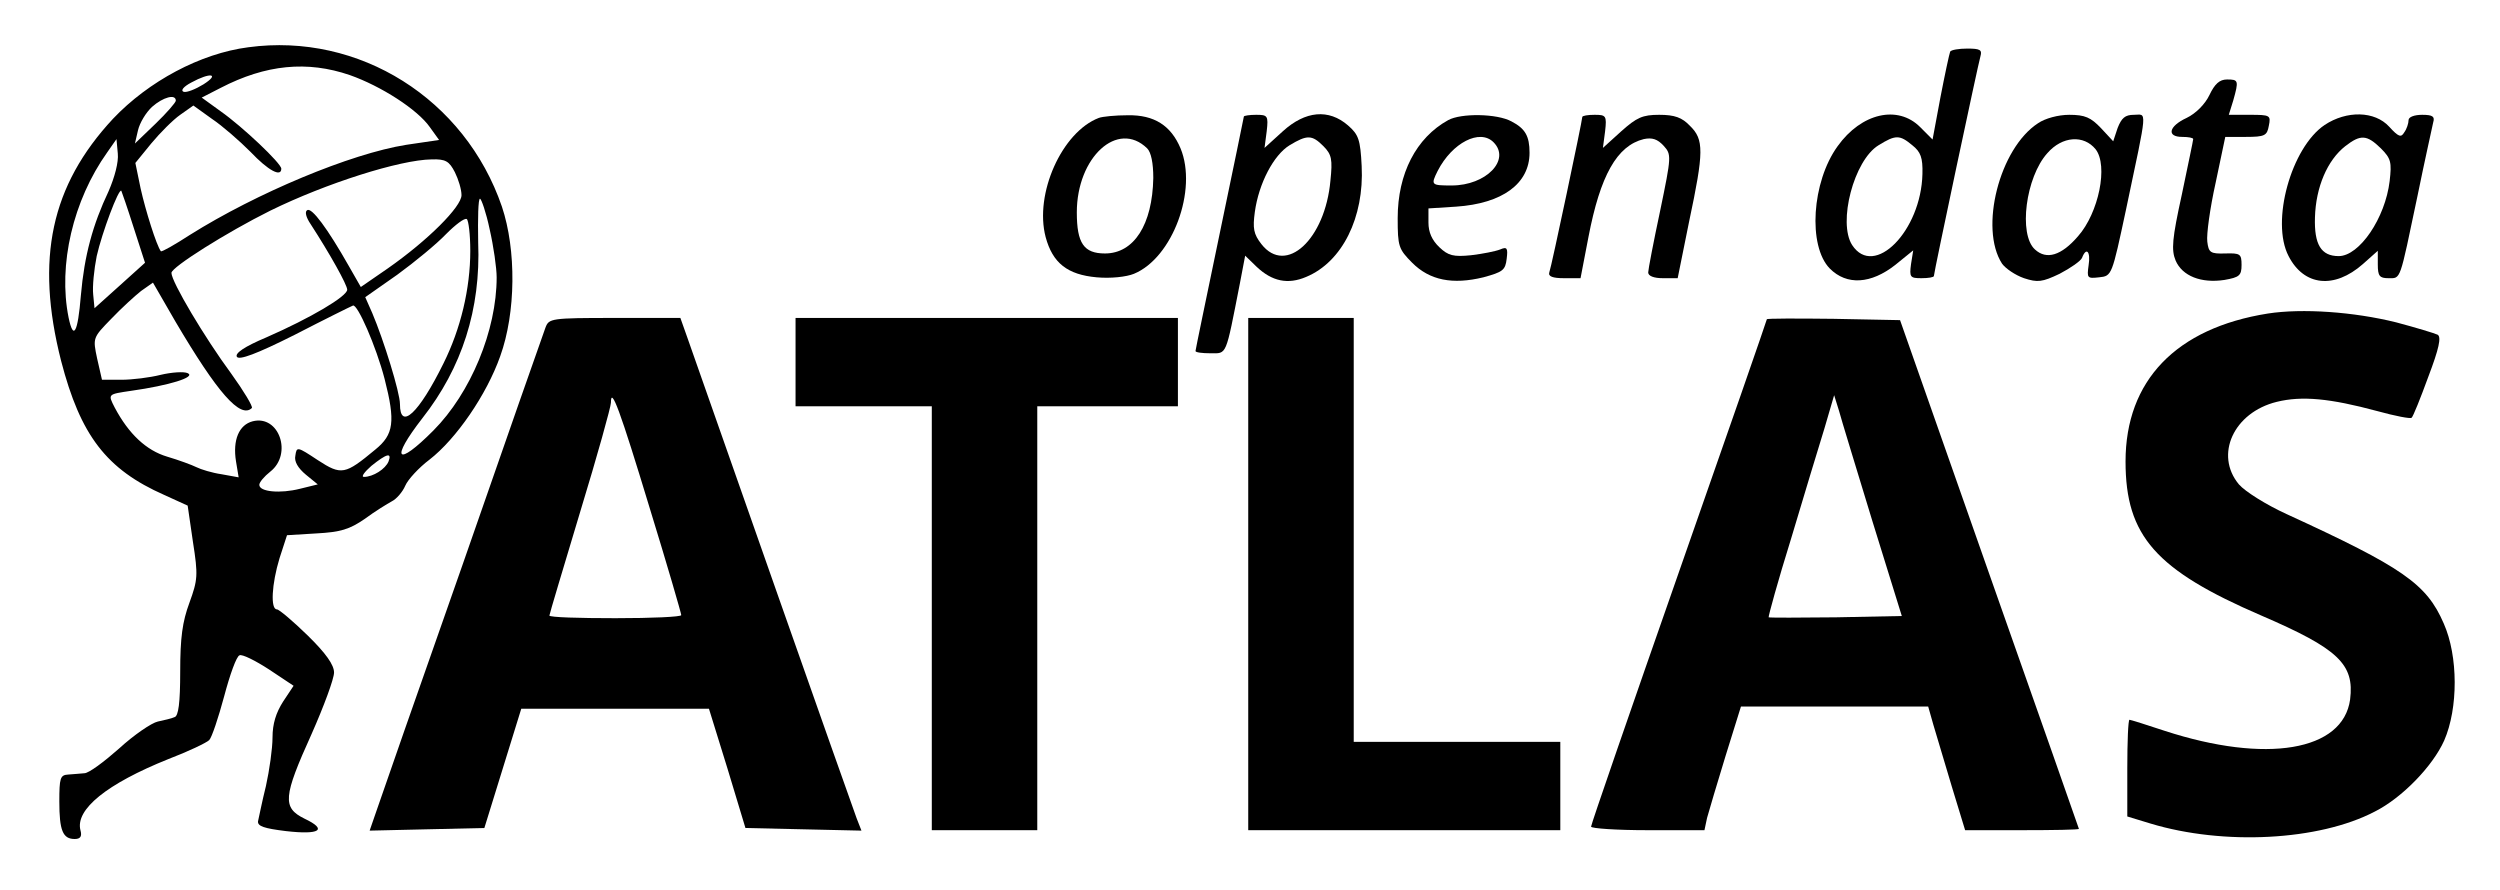
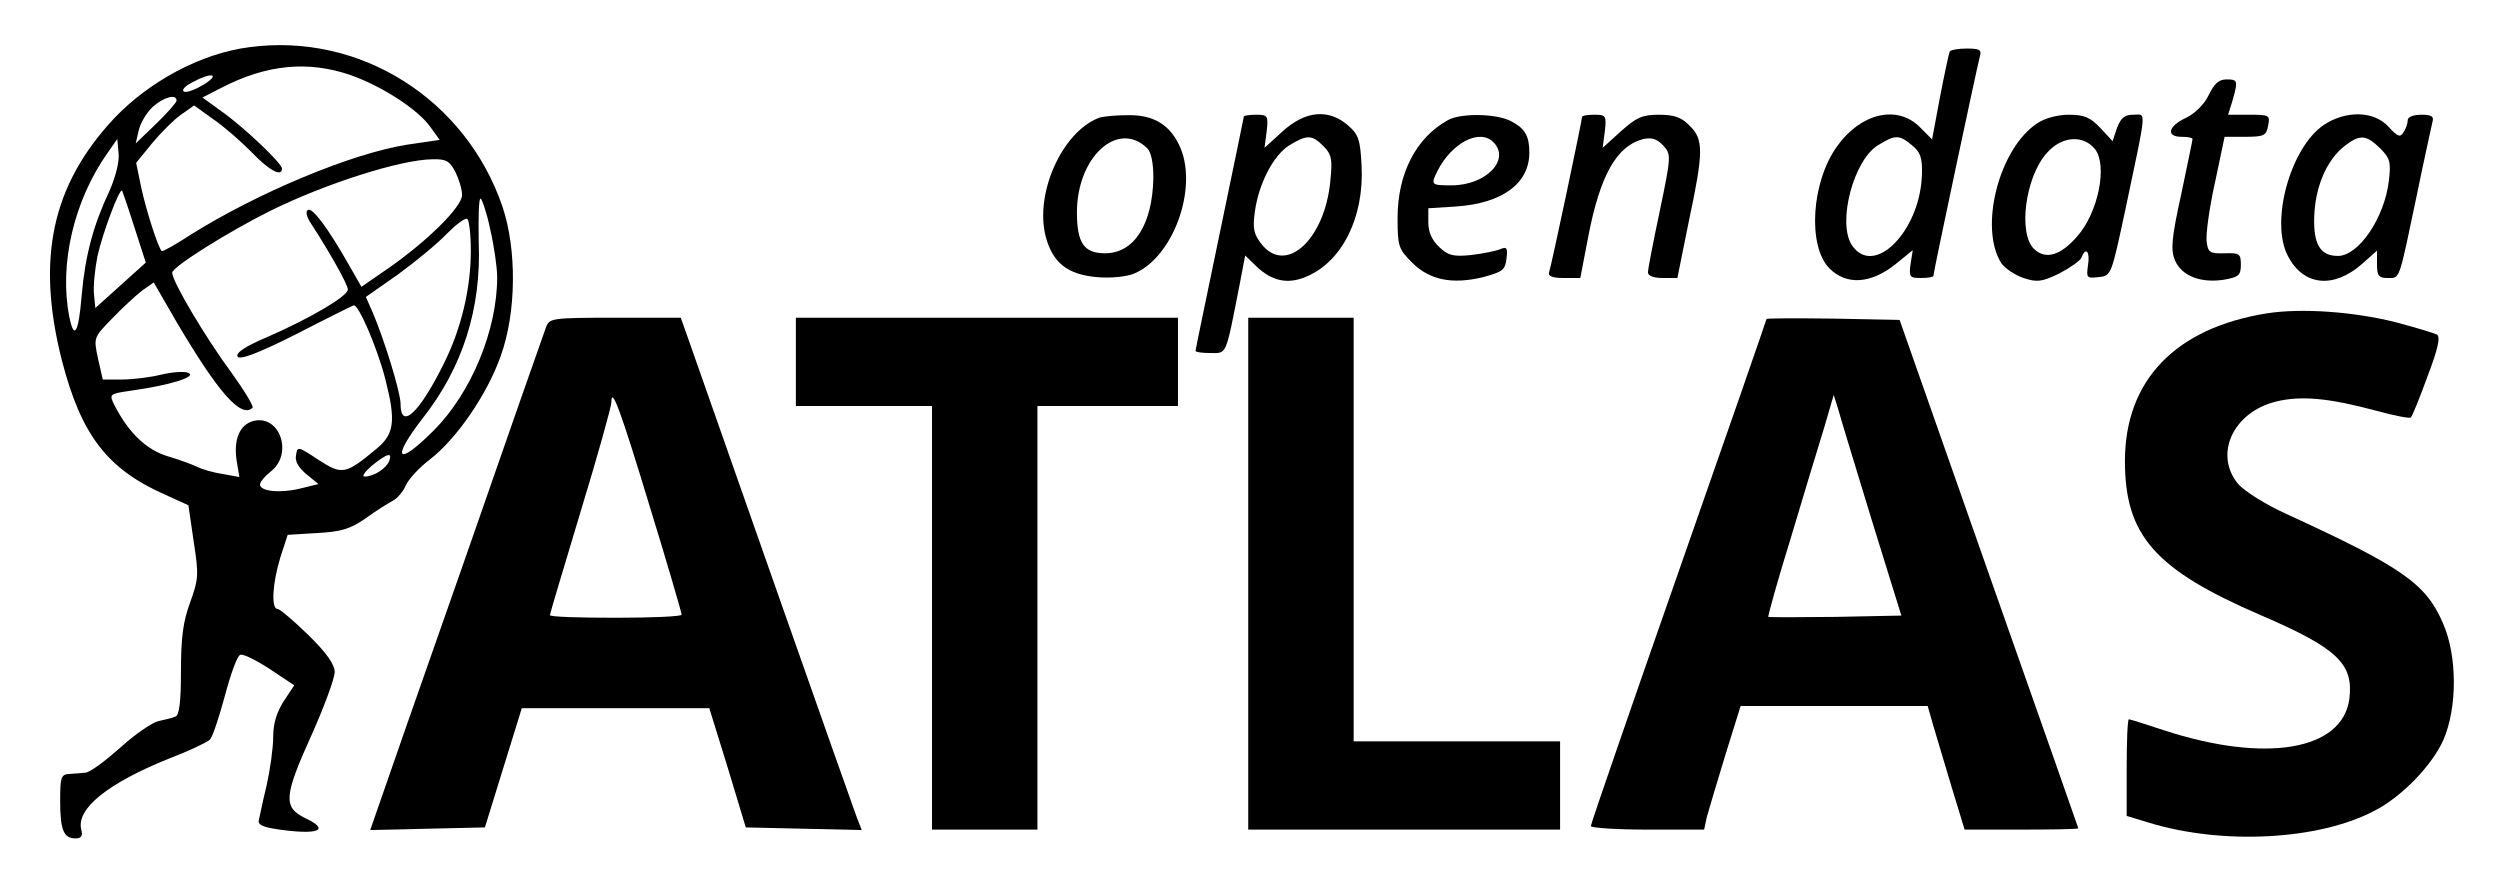
- <svg xmlns="http://www.w3.org/2000/svg" width="267pt" height="95pt" viewBox="0 0 267 95" version="1.1">
+ <svg xmlns="http://www.w3.org/2000/svg" width="180pt" height="64pt" viewBox="0 0 267 95" version="1.1">
  <g id="surface1">
    <path style=" stroke:none;fill-rule:nonzero;fill:rgb(0%,0%,0%);fill-opacity:1;" d="M 26.523 5.047 C 21.402 5.707 15.867 8.68 12.066 12.688 C 5.445 19.809 3.754 27.637 6.523 38.531 C 8.59 46.5 11.359 50.133 17.555 52.867 L 20.043 54 L 20.605 57.867 C 21.168 61.449 21.121 61.922 20.23 64.375 C 19.48 66.402 19.246 68.102 19.246 71.73 C 19.246 75.078 19.059 76.492 18.637 76.59 C 18.355 76.73 17.508 76.918 16.852 77.062 C 16.195 77.203 14.316 78.477 12.723 79.938 C 11.125 81.352 9.484 82.582 9.012 82.582 C 8.59 82.629 7.793 82.676 7.273 82.723 C 6.43 82.77 6.336 83.098 6.336 85.598 C 6.336 88.711 6.711 89.605 7.98 89.605 C 8.59 89.605 8.777 89.324 8.59 88.664 C 8.027 86.445 11.406 83.711 17.98 81.07 C 20.09 80.266 22.062 79.324 22.344 79.043 C 22.625 78.758 23.328 76.637 23.938 74.375 C 24.551 72.062 25.254 70.082 25.582 69.988 C 25.863 69.844 27.273 70.551 28.73 71.496 L 31.355 73.242 L 30.23 74.938 C 29.48 76.117 29.105 77.297 29.105 78.758 C 29.105 79.938 28.777 82.25 28.402 83.945 C 27.977 85.645 27.648 87.344 27.555 87.723 C 27.508 88.238 28.215 88.477 30.512 88.758 C 34.172 89.184 35.02 88.617 32.531 87.438 C 30.137 86.258 30.23 85.125 33.281 78.383 C 34.598 75.41 35.676 72.488 35.676 71.824 C 35.676 71.023 34.832 69.797 32.859 67.867 C 31.309 66.355 29.809 65.082 29.574 65.082 C 28.871 65.082 29.012 62.395 29.855 59.613 L 30.652 57.16 L 33.797 56.969 C 36.379 56.828 37.316 56.543 38.961 55.414 C 40.039 54.613 41.355 53.812 41.871 53.527 C 42.34 53.293 43 52.539 43.281 51.875 C 43.562 51.215 44.734 49.945 45.863 49.094 C 48.723 46.879 51.965 42.16 53.418 38.059 C 55.105 33.391 55.152 26.691 53.605 22.07 C 49.664 10.562 38.348 3.445 26.523 5.047 Z M 37.363 8.02 C 40.699 9.195 44.594 11.695 45.91 13.582 L 46.895 14.949 L 43.375 15.469 C 37.457 16.41 27.414 20.609 20.277 25.09 C 18.684 26.125 17.273 26.93 17.18 26.832 C 16.711 26.219 15.535 22.449 15.02 20.137 L 14.457 17.402 L 16.148 15.328 C 17.086 14.195 18.496 12.781 19.246 12.262 L 20.652 11.27 L 22.625 12.688 C 23.75 13.441 25.582 15.043 26.758 16.223 C 28.637 18.207 30.043 18.961 30.043 18.016 C 30.043 17.449 25.91 13.535 23.562 11.883 L 21.543 10.422 L 23.562 9.387 C 28.402 6.883 32.812 6.461 37.363 8.02 Z M 21.73 9.008 C 20.887 9.527 19.949 9.902 19.621 9.809 C 19.246 9.668 19.621 9.242 20.418 8.82 C 22.484 7.688 23.516 7.875 21.73 9.008 Z M 18.777 10.754 C 18.777 10.941 17.793 12.074 16.617 13.207 L 14.41 15.328 L 14.738 13.914 C 14.926 13.113 15.582 12.023 16.242 11.41 C 17.414 10.375 18.777 10 18.777 10.754 Z M 11.598 20.422 C 9.906 24.004 9.012 27.258 8.637 31.551 C 8.309 35.559 7.84 36.406 7.324 33.91 C 6.195 28.297 7.793 21.41 11.453 16.27 L 12.441 14.855 L 12.582 16.41 C 12.676 17.309 12.254 18.914 11.598 20.422 Z M 48.582 18.395 C 48.957 19.148 49.289 20.23 49.289 20.844 C 49.289 22.07 45.723 25.656 41.402 28.676 L 38.535 30.652 L 37.27 28.438 C 34.973 24.383 33.281 22.117 32.812 22.449 C 32.531 22.59 32.672 23.203 33.188 23.957 C 35.207 27.07 37.082 30.418 37.082 30.938 C 37.082 31.645 33.188 33.957 28.449 36.031 C 26.102 37.02 25.066 37.73 25.301 38.109 C 25.535 38.484 27.367 37.824 31.496 35.746 C 34.691 34.098 37.457 32.73 37.691 32.637 C 38.16 32.398 40.18 37.02 41.074 40.465 C 42.246 45.039 42.059 46.406 40.086 48.012 C 36.848 50.699 36.473 50.793 33.938 49.141 C 31.73 47.68 31.684 47.68 31.543 48.672 C 31.402 49.285 31.824 49.992 32.672 50.699 L 33.938 51.734 L 32.012 52.207 C 29.949 52.727 27.695 52.539 27.695 51.781 C 27.695 51.5 28.215 50.887 28.871 50.367 C 31.262 48.484 29.809 44.285 26.992 44.992 C 25.535 45.367 24.832 46.973 25.207 49.285 L 25.488 50.98 L 23.656 50.648 C 22.672 50.508 21.449 50.133 20.98 49.895 C 20.512 49.66 19.105 49.141 17.84 48.766 C 15.629 48.105 13.754 46.359 12.254 43.531 C 11.504 42.066 11.504 42.113 14.035 41.734 C 18.027 41.172 20.98 40.273 20.043 39.852 C 19.621 39.664 18.309 39.758 17.133 40.039 C 16.008 40.324 14.129 40.559 12.957 40.559 L 10.891 40.559 L 10.375 38.297 C 9.906 36.078 9.906 36.078 11.879 34.051 C 12.957 32.918 14.41 31.598 15.066 31.078 L 16.336 30.184 L 18.73 34.332 C 23.234 41.973 25.676 44.754 26.898 43.578 C 27.039 43.438 26.051 41.785 24.691 39.898 C 21.871 36.078 18.309 30.09 18.309 29.145 C 18.309 28.535 24.223 24.809 28.871 22.496 C 34.832 19.57 42.715 17.07 46.098 17.023 C 47.598 16.977 47.973 17.215 48.582 18.395 Z M 14.27 24.289 L 15.488 28.062 L 12.77 30.512 L 10.094 32.918 L 9.953 31.457 C 9.859 30.605 10.047 28.77 10.328 27.352 C 10.891 24.855 12.676 20.09 12.957 20.375 C 13.004 20.469 13.613 22.211 14.27 24.289 Z M 52.293 24.477 C 52.715 26.316 53.043 28.629 53.043 29.617 C 53.043 35.277 50.273 41.973 46.285 45.98 C 42.34 49.945 41.637 49.141 45.113 44.66 C 49.336 39.285 51.355 33.016 51.07 25.891 C 51.023 23.297 51.07 21.223 51.262 21.223 C 51.402 21.223 51.918 22.684 52.293 24.477 Z M 50.227 26.785 C 50.227 30.844 49.195 35.133 47.363 38.812 C 44.734 44.145 42.715 46.027 42.715 43.152 C 42.715 41.926 40.98 36.312 39.758 33.438 L 39.008 31.738 L 42.434 29.336 C 44.312 27.969 46.66 26.031 47.645 24.996 C 48.629 24.004 49.617 23.25 49.852 23.395 C 50.039 23.535 50.227 25.043 50.227 26.785 Z M 41.496 49.285 C 41.168 50.086 39.852 50.934 38.867 50.934 C 38.535 50.934 38.914 50.414 39.664 49.754 C 41.309 48.434 41.871 48.293 41.496 49.285 Z M 41.496 49.285 " />
    <path style=" stroke:none;fill-rule:nonzero;fill:rgb(0%,0%,0%);fill-opacity:1;" d="M 208.277 5.516 C 208.184 5.754 207.715 7.926 207.242 10.375 L 206.398 14.902 L 205.082 13.582 C 202.691 11.176 198.793 12.074 196.262 15.609 C 193.492 19.43 193.07 26.27 195.418 28.676 C 197.246 30.512 199.828 30.324 202.41 28.297 L 204.332 26.738 L 204.098 28.203 C 203.91 29.617 204.004 29.711 205.223 29.711 C 205.93 29.711 206.539 29.617 206.539 29.477 C 206.539 29.098 211.234 6.98 211.516 5.988 C 211.703 5.328 211.469 5.188 210.109 5.188 C 209.215 5.188 208.371 5.328 208.277 5.516 Z M 204.238 15.516 C 205.129 16.223 205.363 16.836 205.316 18.582 C 205.176 24.664 200.156 29.758 197.809 26.172 C 196.262 23.77 197.996 17.117 200.625 15.516 C 202.457 14.383 202.879 14.383 204.238 15.516 Z M 204.238 15.516 " />
    <path style=" stroke:none;fill-rule:nonzero;fill:rgb(0%,0%,0%);fill-opacity:1;" d="M 235.973 10.141 C 235.504 11.129 234.516 12.121 233.531 12.594 C 231.605 13.488 231.371 14.621 233.062 14.621 C 233.719 14.621 234.234 14.715 234.234 14.855 C 234.234 14.996 233.672 17.641 233.016 20.797 C 231.98 25.512 231.887 26.691 232.355 27.824 C 233.062 29.477 235.082 30.277 237.566 29.898 C 239.164 29.617 239.398 29.43 239.398 28.297 C 239.398 27.117 239.258 27.023 237.66 27.07 C 236.066 27.117 235.879 26.977 235.738 25.797 C 235.645 25.043 236.02 22.258 236.629 19.523 L 237.66 14.621 L 239.867 14.621 C 241.887 14.621 242.121 14.48 242.309 13.441 C 242.543 12.309 242.449 12.262 240.289 12.262 L 238.035 12.262 L 238.504 10.754 C 239.117 8.586 239.07 8.488 237.848 8.488 C 237.051 8.488 236.535 8.961 235.973 10.141 Z M 235.973 10.141 " />
    <path style=" stroke:none;fill-rule:nonzero;fill:rgb(0%,0%,0%);fill-opacity:1;" d="M 117.352 12.594 C 113.41 14.102 110.453 20.703 111.676 25.324 C 112.426 28.109 114.02 29.336 117.117 29.617 C 118.621 29.758 120.309 29.57 121.105 29.242 C 125.238 27.543 127.914 20.277 126.082 15.844 C 125.051 13.395 123.266 12.262 120.449 12.309 C 119.137 12.309 117.727 12.449 117.352 12.594 Z M 122.516 15.844 C 122.938 16.27 123.172 17.402 123.172 19.008 C 123.078 24.004 121.105 27.07 118.012 27.07 C 115.754 27.07 115.004 25.984 115.004 22.684 C 115.004 16.789 119.371 12.781 122.516 15.844 Z M 122.516 15.844 " />
    <path style=" stroke:none;fill-rule:nonzero;fill:rgb(0%,0%,0%);fill-opacity:1;" d="M 132.844 12.449 C 132.844 12.547 131.668 18.16 130.262 24.949 C 128.855 31.738 127.68 37.352 127.68 37.492 C 127.68 37.637 128.387 37.73 129.277 37.73 C 131.059 37.73 130.871 38.156 132.418 30.277 L 132.984 27.305 L 134.203 28.488 C 135.848 30.043 137.535 30.418 139.508 29.57 C 143.359 27.969 145.707 23.203 145.426 17.734 C 145.285 14.902 145.098 14.383 143.969 13.395 C 141.902 11.602 139.414 11.836 137.02 14.008 L 135.051 15.797 L 135.285 14.008 C 135.473 12.355 135.379 12.262 134.156 12.262 C 133.453 12.262 132.844 12.355 132.844 12.449 Z M 141.34 15.609 C 142.23 16.504 142.324 17.023 142.09 19.289 C 141.527 25.562 137.348 29.43 134.723 26.078 C 133.875 24.996 133.781 24.383 134.016 22.637 C 134.438 19.57 136.035 16.551 137.723 15.516 C 139.602 14.383 140.117 14.383 141.34 15.609 Z M 141.34 15.609 " />
    <path style=" stroke:none;fill-rule:nonzero;fill:rgb(0%,0%,0%);fill-opacity:1;" d="M 154.668 12.828 C 151.246 14.715 149.273 18.535 149.273 23.297 C 149.273 26.316 149.367 26.598 150.82 28.062 C 152.699 29.945 155.137 30.418 158.426 29.617 C 160.492 29.051 160.773 28.863 160.914 27.637 C 161.055 26.504 160.961 26.316 160.211 26.645 C 159.742 26.832 158.332 27.117 157.109 27.258 C 155.23 27.449 154.668 27.305 153.73 26.41 C 152.934 25.656 152.559 24.809 152.559 23.77 L 152.559 22.258 L 155.516 22.07 C 160.445 21.738 163.355 19.621 163.355 16.316 C 163.355 14.527 162.887 13.727 161.43 12.969 C 159.883 12.121 156.031 12.074 154.668 12.828 Z M 159.504 15.188 C 161.383 17.07 158.707 19.809 155.043 19.809 C 152.84 19.809 152.793 19.762 153.543 18.254 C 155.09 15.234 158.051 13.727 159.504 15.188 Z M 159.504 15.188 " />
    <path style=" stroke:none;fill-rule:nonzero;fill:rgb(0%,0%,0%);fill-opacity:1;" d="M 168.988 12.496 C 168.988 12.875 165.699 28.488 165.465 29.098 C 165.324 29.523 165.844 29.711 167.016 29.711 L 168.801 29.711 L 169.645 25.324 C 170.91 18.723 172.695 15.562 175.559 14.855 C 176.453 14.668 177.016 14.855 177.672 15.562 C 178.52 16.504 178.52 16.648 177.297 22.543 C 176.594 25.844 176.027 28.816 176.027 29.098 C 176.027 29.477 176.641 29.711 177.578 29.711 L 179.176 29.711 L 180.395 23.676 C 181.988 16.176 181.988 14.902 180.488 13.441 C 179.645 12.547 178.848 12.262 177.203 12.262 C 175.418 12.262 174.809 12.547 173.164 14.008 L 171.191 15.797 L 171.426 14.008 C 171.613 12.355 171.52 12.262 170.301 12.262 C 169.598 12.262 168.988 12.355 168.988 12.496 Z M 168.988 12.496 " />
    <path style=" stroke:none;fill-rule:nonzero;fill:rgb(0%,0%,0%);fill-opacity:1;" d="M 217.664 13.16 C 213.535 15.844 211.375 24.383 213.816 28.156 C 214.191 28.676 215.223 29.383 216.164 29.711 C 217.617 30.184 218.09 30.137 219.965 29.242 C 221.137 28.629 222.219 27.875 222.359 27.543 C 222.828 26.316 223.297 26.879 223.062 28.344 C 222.875 29.711 222.922 29.758 224.188 29.617 C 225.551 29.477 225.551 29.43 227.055 22.402 C 229.402 11.27 229.309 12.262 227.898 12.262 C 226.961 12.262 226.586 12.594 226.16 13.676 L 225.691 15.09 L 224.379 13.676 C 223.297 12.547 222.688 12.262 220.996 12.262 C 219.824 12.262 218.418 12.641 217.664 13.16 Z M 223.812 15.941 C 225.176 17.688 224.141 22.734 221.934 25.23 C 220.152 27.305 218.559 27.777 217.336 26.645 C 215.551 25.043 216.352 18.914 218.652 16.363 C 220.246 14.527 222.547 14.383 223.812 15.941 Z M 223.812 15.941 " />
    <path style=" stroke:none;fill-rule:nonzero;fill:rgb(0%,0%,0%);fill-opacity:1;" d="M 248.27 13.348 C 244.703 15.75 242.496 23.676 244.422 27.352 C 246.066 30.559 249.305 30.891 252.355 28.203 L 253.949 26.785 L 253.949 28.25 C 253.949 29.477 254.137 29.711 255.074 29.711 C 256.438 29.711 256.25 30.137 258.176 20.984 C 258.973 17.07 259.773 13.535 259.867 13.066 C 260.055 12.449 259.82 12.262 258.691 12.262 C 257.848 12.262 257.234 12.496 257.234 12.828 C 257.234 13.16 257.047 13.773 256.766 14.148 C 256.438 14.715 256.156 14.621 255.168 13.535 C 253.621 11.836 250.617 11.789 248.27 13.348 Z M 254.277 15.844 C 255.355 16.93 255.449 17.309 255.215 19.336 C 254.746 23.297 251.98 27.352 249.773 27.352 C 247.895 27.352 247.145 26.125 247.238 23.203 C 247.332 19.996 248.551 17.117 250.477 15.609 C 252.121 14.336 252.777 14.383 254.277 15.844 Z M 254.277 15.844 " />
    <path style=" stroke:none;fill-rule:nonzero;fill:rgb(0%,0%,0%);fill-opacity:1;" d="M 242.215 33.484 C 232.402 35.039 227.008 40.652 227.008 49.285 C 227.008 57.254 230.246 60.883 241.512 65.742 C 249.727 69.281 251.465 70.93 250.992 74.703 C 250.242 80.219 242.027 81.586 231.184 78.051 C 229.215 77.391 227.523 76.871 227.43 76.871 C 227.289 76.871 227.195 79.184 227.195 82.059 L 227.195 87.199 L 229.684 87.957 C 237.473 90.312 247.66 89.793 253.621 86.68 C 256.531 85.219 259.82 81.824 261.039 79.09 C 262.543 75.645 262.543 70.082 260.992 66.59 C 259.16 62.348 256.625 60.602 244.188 54.895 C 242.027 53.906 239.773 52.492 239.117 51.734 C 236.488 48.578 238.551 44.051 243.156 42.918 C 245.832 42.258 248.832 42.539 253.902 43.906 C 255.781 44.426 257.469 44.754 257.562 44.613 C 257.707 44.52 258.504 42.539 259.348 40.227 C 260.477 37.258 260.758 35.984 260.336 35.746 C 260.055 35.605 258.035 34.992 255.922 34.43 C 251.371 33.297 245.879 32.918 242.215 33.484 Z M 242.215 33.484 " />
    <path style=" stroke:none;fill-rule:nonzero;fill:rgb(0%,0%,0%);fill-opacity:1;" d="M 58.254 34.992 C 58.02 35.605 54.027 47.02 49.383 60.367 C 44.688 73.715 40.555 85.551 40.18 86.68 L 39.477 88.711 L 45.582 88.57 L 51.73 88.43 L 55.672 75.691 L 75.715 75.691 L 77.688 82.059 L 79.613 88.43 L 92.004 88.711 L 91.488 87.391 C 91.066 86.305 75.668 42.539 73.367 35.938 L 72.664 33.957 L 65.668 33.957 C 58.816 33.957 58.629 34.004 58.254 34.992 Z M 69.379 54.234 C 71.254 60.32 72.758 65.508 72.758 65.695 C 72.758 65.883 69.613 66.023 65.719 66.023 C 61.871 66.023 58.676 65.93 58.676 65.742 C 58.676 65.602 60.18 60.602 61.965 54.66 C 63.793 48.672 65.246 43.438 65.246 43.012 C 65.246 41.172 66.234 43.859 69.379 54.234 Z M 69.379 54.234 " />
    <path style=" stroke:none;fill-rule:nonzero;fill:rgb(0%,0%,0%);fill-opacity:1;" d="M 84.965 38.672 L 84.965 43.391 L 99.516 43.391 L 99.516 88.664 L 110.781 88.664 L 110.781 43.391 L 125.801 43.391 L 125.801 33.957 L 84.965 33.957 Z M 84.965 38.672 " />
    <path style=" stroke:none;fill-rule:nonzero;fill:rgb(0%,0%,0%);fill-opacity:1;" d="M 133.312 61.309 L 133.312 88.664 L 166.641 88.664 L 166.641 79.23 L 144.578 79.23 L 144.578 33.957 L 133.312 33.957 Z M 133.312 61.309 " />
    <path style=" stroke:none;fill-rule:nonzero;fill:rgb(0%,0%,0%);fill-opacity:1;" d="M 188.699 34.098 C 188.699 34.191 184.477 46.359 179.316 61.074 C 174.148 75.836 169.926 88.051 169.926 88.285 C 169.926 88.477 172.648 88.664 175.98 88.664 L 182.035 88.664 L 182.316 87.344 C 182.504 86.633 183.398 83.664 184.289 80.738 L 185.934 75.457 L 205.93 75.457 L 206.492 77.438 C 206.82 78.57 207.715 81.539 208.465 84.043 L 209.875 88.664 L 215.93 88.664 C 219.309 88.664 222.027 88.617 222.027 88.523 C 222.027 88.477 217.711 76.211 212.457 61.309 L 202.926 34.191 L 195.84 34.051 C 191.895 34.004 188.699 34.004 188.699 34.098 Z M 199.969 55.648 L 203.113 65.789 L 196.074 65.93 C 192.223 65.977 188.984 65.977 188.891 65.93 C 188.844 65.836 189.875 62.062 191.285 57.539 C 192.645 53.012 194.242 47.68 194.852 45.746 L 195.887 42.207 L 196.402 43.859 C 196.637 44.754 198.277 50.086 199.969 55.648 Z M 199.969 55.648 " />
  </g>
</svg>
